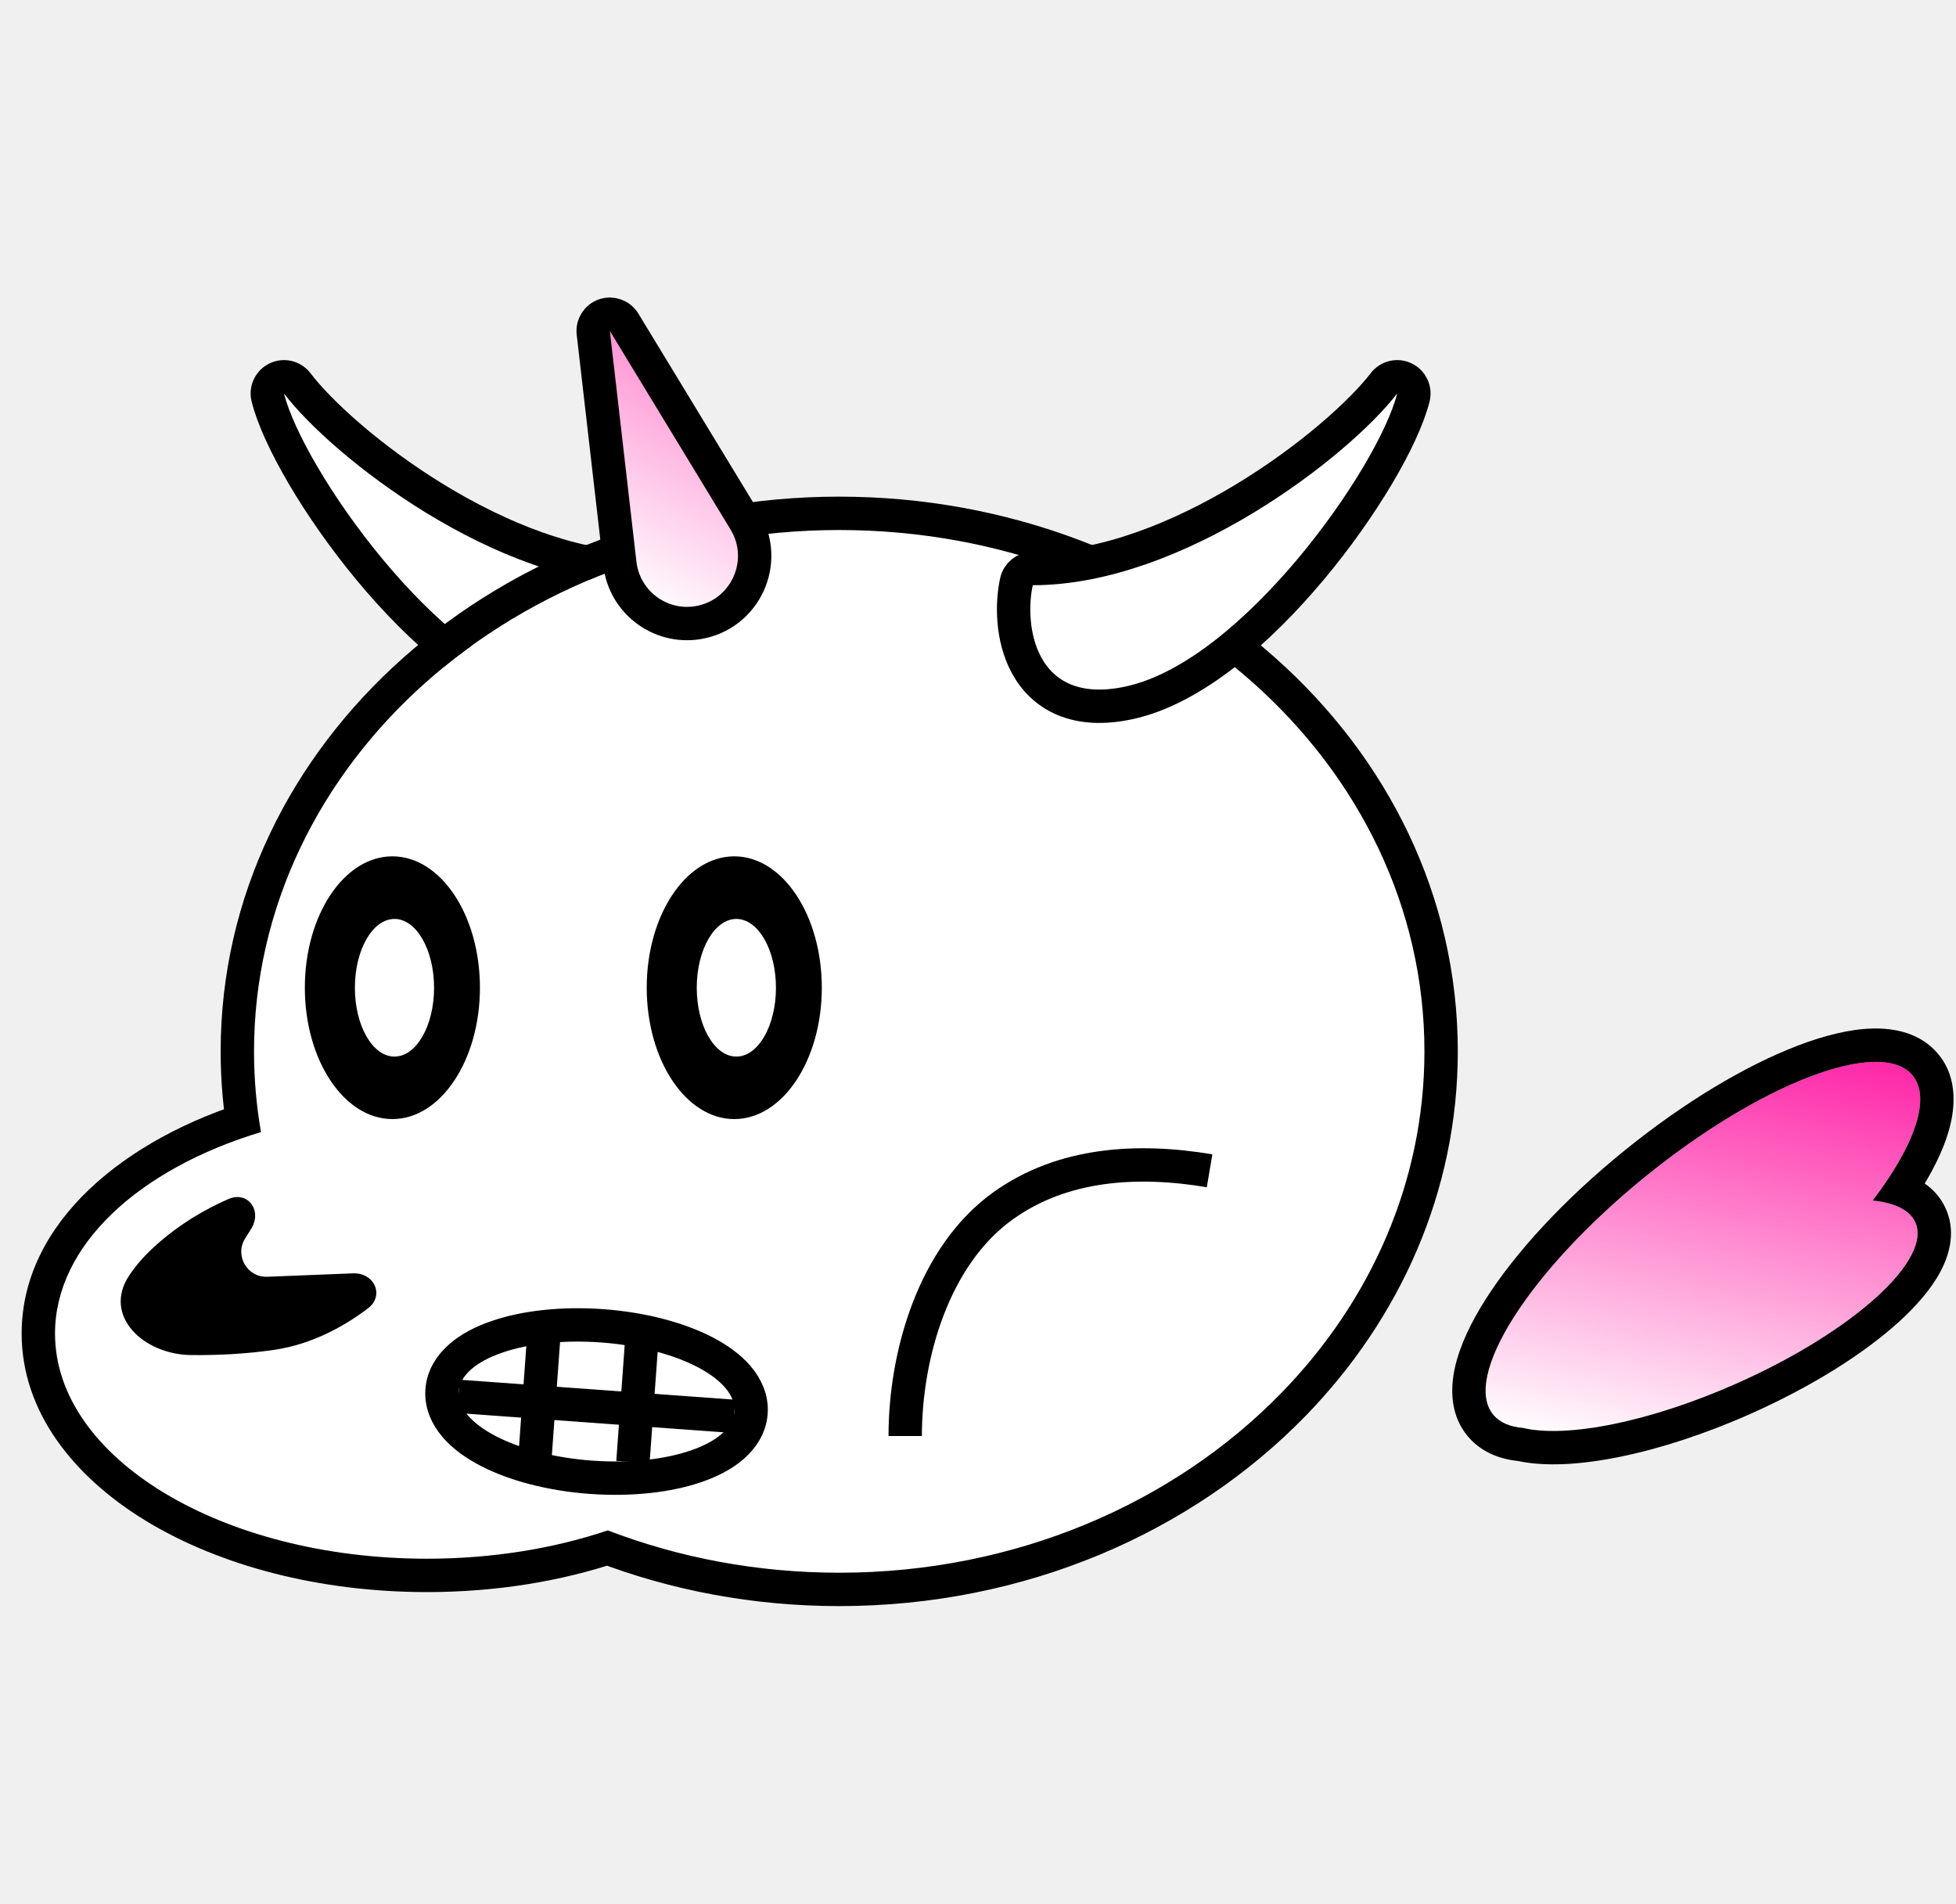
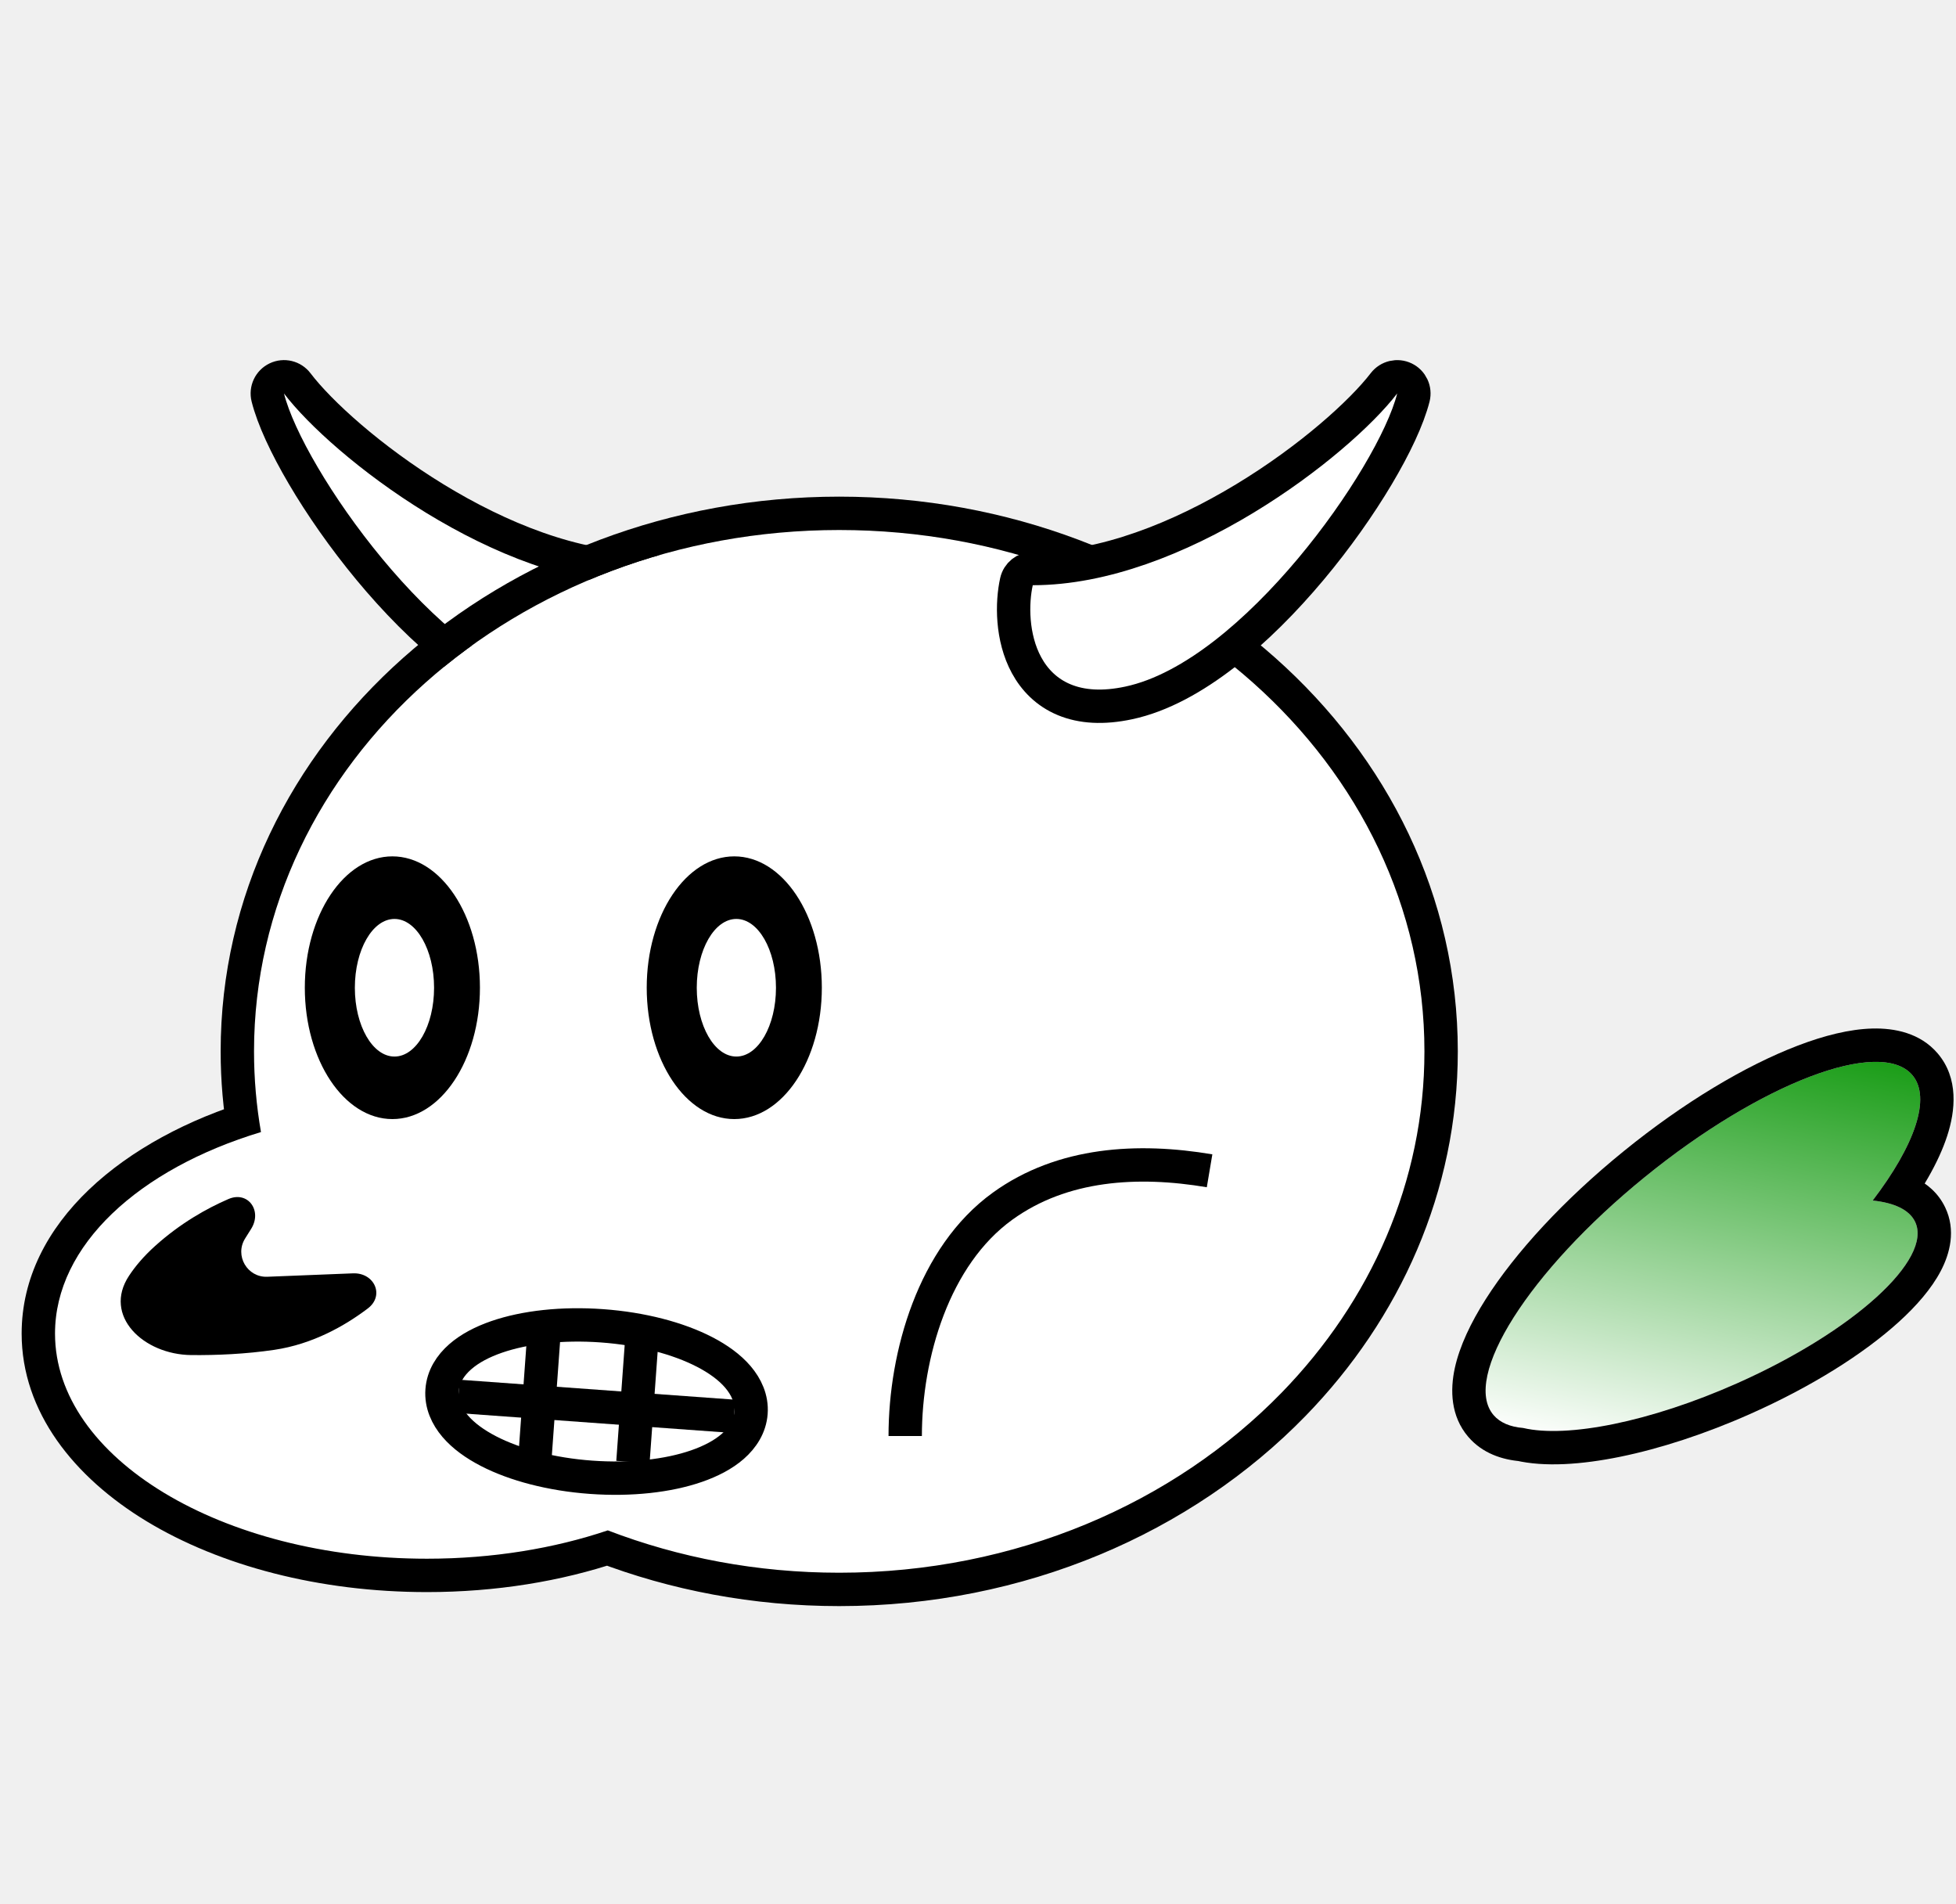
<svg xmlns="http://www.w3.org/2000/svg" width="74" height="72" viewBox="0 0 74 72" fill="none">
-   <path d="M24.375 21.504C24.671 21.504 24.927 21.71 24.991 22C25.166 22.798 25.179 24.11 24.614 25.16C24.322 25.703 23.868 26.186 23.203 26.466C22.543 26.743 21.738 26.793 20.782 26.587C19.561 26.324 18.336 25.627 17.195 24.733C16.048 23.835 14.947 22.708 13.972 21.532C12.997 20.355 12.137 19.118 11.474 17.99C10.817 16.874 10.331 15.827 10.132 15.037C10.059 14.746 10.2 14.444 10.471 14.314C10.741 14.184 11.065 14.262 11.246 14.501C12.087 15.607 14.021 17.371 16.454 18.86C18.888 20.349 21.727 21.504 24.375 21.504Z" fill="white" stroke="black" stroke-width="1.262" stroke-linejoin="round" />
-   <mask id="path-2-outside-1_1930_115608" maskUnits="userSpaceOnUse" x="0.081" y="18.047" width="56" height="43" fill="black">
-     <rect fill="white" x="0.081" y="18.047" width="56" height="43" />
-     <path fill-rule="evenodd" clip-rule="evenodd" d="M48.489 52.675C51.854 49.216 53.89 44.703 53.89 39.767C53.89 28.876 43.977 20.047 31.75 20.047C19.522 20.047 9.61 28.876 9.61 39.767C9.61 40.805 9.7 41.824 9.873 42.819C5.253 44.215 2.081 47.104 2.081 50.441C2.081 55.144 8.381 58.957 16.153 58.957C18.636 58.957 20.969 58.568 22.994 57.885C25.679 58.916 28.64 59.487 31.75 59.487C38.436 59.487 44.429 56.848 48.489 52.675Z" />
-   </mask>
-   <path fill-rule="evenodd" clip-rule="evenodd" d="M48.489 52.675C51.854 49.216 53.89 44.703 53.89 39.767C53.89 28.876 43.977 20.047 31.75 20.047C19.522 20.047 9.61 28.876 9.61 39.767C9.61 40.805 9.7 41.824 9.873 42.819C5.253 44.215 2.081 47.104 2.081 50.441C2.081 55.144 8.381 58.957 16.153 58.957C18.636 58.957 20.969 58.568 22.994 57.885C25.679 58.916 28.64 59.487 31.75 59.487C38.436 59.487 44.429 56.848 48.489 52.675Z" fill="white" />
-   <path d="M48.489 52.675L49.393 53.555L48.489 52.675ZM9.873 42.819L10.239 44.026L11.309 43.703L11.117 42.602L9.873 42.819ZM22.994 57.885L23.446 56.707L23.021 56.544L22.59 56.689L22.994 57.885ZM52.628 39.767C52.628 44.343 50.743 48.548 47.584 51.795L49.393 53.555C52.965 49.884 55.152 45.063 55.152 39.767H52.628ZM31.75 21.309C43.422 21.309 52.628 29.706 52.628 39.767H55.152C55.152 28.046 44.533 18.785 31.75 18.785V21.309ZM10.872 39.767C10.872 29.706 20.078 21.309 31.75 21.309V18.785C18.967 18.785 8.348 28.046 8.348 39.767H10.872ZM11.117 42.602C10.956 41.678 10.872 40.732 10.872 39.767H8.348C8.348 40.878 8.444 41.97 8.63 43.035L11.117 42.602ZM3.342 50.441C3.342 47.971 5.778 45.375 10.239 44.026L9.508 41.611C4.729 43.055 0.819 46.237 0.819 50.441H3.342ZM16.153 57.695C12.459 57.695 9.174 56.786 6.856 55.383C4.513 53.966 3.342 52.181 3.342 50.441H0.819C0.819 53.405 2.798 55.878 5.549 57.542C8.324 59.221 12.076 60.219 16.153 60.219V57.695ZM22.59 56.689C20.703 57.326 18.507 57.695 16.153 57.695V60.219C18.765 60.219 21.235 59.81 23.397 59.081L22.59 56.689ZM31.75 58.225C28.795 58.225 25.988 57.683 23.446 56.707L22.541 59.063C25.371 60.15 28.485 60.749 31.75 60.749V58.225ZM47.584 51.795C43.769 55.717 38.105 58.225 31.75 58.225V60.749C38.766 60.749 45.089 57.979 49.393 53.555L47.584 51.795Z" fill="black" mask="url(#path-2-outside-1_1930_115608)" />
-   <path d="M39.072 21.504C38.776 21.504 38.52 21.71 38.456 21.998C38.278 22.798 38.265 24.111 38.838 25.163C39.133 25.706 39.592 26.189 40.262 26.467C40.927 26.743 41.739 26.793 42.703 26.587C43.935 26.325 45.173 25.629 46.327 24.736C47.487 23.837 48.6 22.71 49.586 21.535C50.573 20.358 51.442 19.12 52.113 17.993C52.777 16.877 53.27 15.829 53.471 15.038C53.545 14.748 53.404 14.446 53.135 14.315C52.866 14.184 52.542 14.261 52.359 14.498C51.508 15.605 49.552 17.369 47.09 18.858C44.628 20.348 41.754 21.504 39.072 21.504Z" fill="white" stroke="black" stroke-width="1.262" stroke-linejoin="round" />
-   <path d="M9.273 46.845L9.503 46.478C9.93 45.795 9.381 45.032 8.641 45.353C7.814 45.711 6.822 46.269 5.87 47.126C5.443 47.51 5.121 47.891 4.881 48.255C3.881 49.767 5.424 51.238 7.238 51.254C8.192 51.263 9.287 51.217 10.38 51.056C11.829 50.841 13.043 50.151 13.916 49.49C14.561 49.001 14.162 48.13 13.353 48.163L10.113 48.292C9.353 48.323 8.87 47.49 9.273 46.845Z" fill="black" />
-   <path d="M22.36 55.876C23.865 55.985 25.276 55.826 26.347 55.456C26.882 55.271 27.362 55.024 27.726 54.705C28.093 54.383 28.375 53.957 28.413 53.436C28.451 52.914 28.233 52.452 27.917 52.081C27.602 51.712 27.163 51.398 26.66 51.138C25.653 50.618 24.28 50.257 22.776 50.147C21.271 50.038 19.861 50.197 18.789 50.568C18.254 50.752 17.774 50.999 17.41 51.319C17.043 51.64 16.761 52.066 16.724 52.588C16.686 53.109 16.903 53.571 17.22 53.943C17.534 54.311 17.974 54.625 18.476 54.885C19.483 55.406 20.856 55.767 22.36 55.876Z" fill="white" stroke="black" stroke-width="1.262" />
-   <line y1="-0.631" x2="10.458" y2="-0.631" transform="matrix(0.99738 0.0723377 -0.0723344 0.99738 17.2944 53.4453)" stroke="black" stroke-width="1.262" />
-   <line y1="-0.631" x2="5.199" y2="-0.631" transform="matrix(-0.0723344 0.99738 -0.99738 -0.0723377 23.6921 50.0703)" stroke="black" stroke-width="1.262" />
-   <line y1="-0.631" x2="5.199" y2="-0.631" transform="matrix(-0.0723344 0.99738 -0.99738 -0.0723377 19.9366 50.5742)" stroke="black" stroke-width="1.262" />
-   <path d="M23.611 12.188C23.457 11.935 23.148 11.823 22.867 11.919C22.587 12.015 22.411 12.293 22.445 12.588L23.451 21.32C23.618 22.765 24.956 23.781 26.393 23.553C28.189 23.267 29.121 21.252 28.177 19.699L23.611 12.188Z" fill="url(#paint0_linear_1930_115608)" stroke="black" stroke-width="1.262" stroke-linejoin="round" />
-   <mask id="path-11-outside-2_1930_115608" maskUnits="userSpaceOnUse" x="53.393" y="34.826" width="22.671" height="24.827" fill="black">
-     <rect fill="white" x="53.393" y="34.826" width="22.671" height="24.827" />
-     <path fill-rule="evenodd" clip-rule="evenodd" d="M57.626 54.012C57.135 53.972 56.752 53.813 56.505 53.525C55.291 52.104 57.852 48.073 62.226 44.52C66.6 40.968 71.13 39.24 72.345 40.661C73.078 41.518 72.435 43.327 70.848 45.408C71.665 45.493 72.234 45.757 72.452 46.211C73.132 47.629 70.12 50.364 65.722 52.319C62.42 53.788 59.275 54.4 57.626 54.012Z" />
-   </mask>
-   <path fill-rule="evenodd" clip-rule="evenodd" d="M57.626 54.012C57.135 53.972 56.752 53.813 56.505 53.525C55.291 52.104 57.852 48.073 62.226 44.52C66.6 40.968 71.13 39.24 72.345 40.661C73.078 41.518 72.435 43.327 70.848 45.408C71.665 45.493 72.234 45.757 72.452 46.211C73.132 47.629 70.12 50.364 65.722 52.319C62.42 53.788 59.275 54.4 57.626 54.012Z" fill="url(#paint1_linear_1930_115608)" />
-   <path d="M57.626 54.012L57.915 52.783C57.853 52.769 57.791 52.759 57.728 52.754L57.626 54.012ZM56.505 53.525L55.546 54.345L55.546 54.345L56.505 53.525ZM62.226 44.52L61.431 43.541L62.226 44.52ZM72.345 40.661L71.386 41.481L71.386 41.481L72.345 40.661ZM70.848 45.408L69.844 44.643C69.568 45.006 69.508 45.489 69.689 45.908C69.87 46.327 70.263 46.616 70.717 46.663L70.848 45.408ZM72.452 46.211L71.314 46.757L72.452 46.211ZM65.722 52.319L66.235 53.473L65.722 52.319ZM57.728 52.754C57.587 52.743 57.508 52.718 57.471 52.702C57.44 52.689 57.447 52.685 57.464 52.705L55.546 54.345C56.082 54.972 56.832 55.214 57.524 55.27L57.728 52.754ZM57.464 52.705C57.526 52.777 57.407 52.733 57.505 52.286C57.599 51.854 57.859 51.248 58.335 50.499C59.279 49.013 60.91 47.215 63.022 45.5L61.431 43.541C59.168 45.378 57.331 47.372 56.205 49.145C55.645 50.026 55.22 50.916 55.038 51.75C54.86 52.569 54.877 53.563 55.546 54.345L57.464 52.705ZM63.022 45.5C65.133 43.785 67.244 42.544 68.92 41.905C69.764 41.583 70.433 41.439 70.9 41.426C71.391 41.413 71.438 41.542 71.386 41.481L73.304 39.841C72.644 39.069 71.67 38.881 70.833 38.903C69.973 38.926 69.007 39.17 68.021 39.547C66.035 40.304 63.694 41.703 61.431 43.541L63.022 45.5ZM71.386 41.481C71.313 41.396 71.492 41.495 71.267 42.184C71.06 42.817 70.593 43.661 69.844 44.643L71.851 46.173C72.69 45.074 73.338 43.974 73.666 42.967C73.976 42.018 74.11 40.783 73.304 39.841L71.386 41.481ZM70.717 46.663C71.033 46.696 71.223 46.757 71.319 46.804C71.406 46.847 71.358 46.848 71.314 46.757L73.589 45.665C73.07 44.583 71.889 44.248 70.979 44.153L70.717 46.663ZM71.314 46.757C71.237 46.597 71.357 46.582 71.189 46.902C71.028 47.207 70.695 47.628 70.143 48.129C69.05 49.122 67.321 50.227 65.21 51.166L66.235 53.473C68.521 52.456 70.497 51.217 71.839 49.998C72.505 49.394 73.072 48.743 73.423 48.075C73.766 47.423 74.007 46.534 73.589 45.665L71.314 46.757ZM65.21 51.166C63.63 51.869 62.105 52.358 60.801 52.626C59.462 52.9 58.476 52.915 57.915 52.783L57.337 55.24C58.425 55.496 59.836 55.4 61.307 55.098C62.813 54.79 64.512 54.239 66.235 53.473L65.21 51.166Z" fill="black" mask="url(#path-11-outside-2_1930_115608)" />
-   <ellipse cx="14.845" cy="37.359" rx="3.312" ry="4.969" fill="black" />
-   <ellipse cx="14.924" cy="37.361" rx="1.498" ry="2.603" fill="white" />
-   <ellipse cx="27.779" cy="37.359" rx="3.312" ry="4.969" fill="black" />
-   <ellipse cx="27.858" cy="37.361" rx="1.498" ry="2.603" fill="white" />
-   <path d="M34.246 54.316C34.246 51.238 35.326 47.502 37.93 45.622C40.197 43.985 43.054 43.828 45.761 44.284" stroke="black" stroke-width="1.262" />
+   <g clip-path="url(#clip0_14_179)">
+     <path d="M24.375 21.504C24.671 21.504 24.927 21.71 24.991 22C25.166 22.798 25.179 24.11 24.614 25.16C24.322 25.703 23.868 26.186 23.203 26.466C22.543 26.743 21.738 26.793 20.782 26.587C19.561 26.324 18.336 25.627 17.195 24.733C16.048 23.835 14.947 22.708 13.972 21.532C12.997 20.355 12.137 19.118 11.474 17.99C10.817 16.874 10.331 15.827 10.132 15.037C10.059 14.746 10.2 14.444 10.471 14.314C10.741 14.184 11.065 14.262 11.246 14.501C12.087 15.607 14.021 17.371 16.454 18.86C18.888 20.349 21.727 21.504 24.375 21.504Z" fill="white" stroke="black" stroke-width="1.262" stroke-linejoin="round" />
+     <path fill-rule="evenodd" clip-rule="evenodd" d="M48.489 52.675C51.854 49.216 53.89 44.703 53.89 39.767C53.89 28.876 43.977 20.047 31.75 20.047C19.522 20.047 9.61 28.876 9.61 39.767C9.61 40.805 9.7 41.824 9.873 42.819C5.253 44.215 2.081 47.104 2.081 50.441C2.081 55.144 8.381 58.957 16.153 58.957C18.636 58.957 20.969 58.568 22.994 57.885C25.679 58.916 28.64 59.487 31.75 59.487C38.436 59.487 44.429 56.848 48.489 52.675Z" fill="white" />
+     <mask id="mask0_14_179" style="mask-type:luminance" maskUnits="userSpaceOnUse" x="0" y="18" width="57" height="44">
+       <path d="M56.081 18.047H0.081V61.047H56.081V18.047Z" fill="white" />
+       <path fill-rule="evenodd" clip-rule="evenodd" d="M48.489 52.675C51.854 49.216 53.89 44.703 53.89 39.767C53.89 28.876 43.977 20.047 31.75 20.047C19.522 20.047 9.61 28.876 9.61 39.767C9.61 40.805 9.7 41.824 9.873 42.819C5.253 44.215 2.081 47.104 2.081 50.441C2.081 55.144 8.381 58.957 16.153 58.957C18.636 58.957 20.969 58.568 22.994 57.885C25.679 58.916 28.64 59.487 31.75 59.487C38.436 59.487 44.429 56.848 48.489 52.675Z" fill="black" />
+     </mask>
+     <g mask="url(#mask0_14_179)">
+       <path d="M9.873 42.819L10.239 44.026L11.309 43.703L11.117 42.602L9.873 42.819ZM22.994 57.885L23.446 56.707L23.021 56.544L22.59 56.689L22.994 57.885ZM52.628 39.767C52.628 44.343 50.743 48.548 47.584 51.795L49.393 53.555C52.965 49.884 55.152 45.063 55.152 39.767H52.628ZM31.75 21.309C43.422 21.309 52.628 29.706 52.628 39.767H55.152C55.152 28.046 44.533 18.785 31.75 18.785V21.309ZM10.872 39.767C10.872 29.706 20.078 21.309 31.75 21.309V18.785C18.967 18.785 8.348 28.046 8.348 39.767H10.872ZM11.117 42.602C10.956 41.678 10.872 40.732 10.872 39.767H8.348C8.348 40.878 8.444 41.97 8.63 43.035L11.117 42.602ZM3.342 50.441C3.342 47.971 5.778 45.375 10.239 44.026L9.508 41.611C4.729 43.055 0.819 46.237 0.819 50.441H3.342ZM16.153 57.695C12.459 57.695 9.174 56.786 6.856 55.383C4.514 53.966 3.342 52.181 3.342 50.441H0.819C0.819 53.405 2.798 55.877 5.549 57.542C8.324 59.221 12.076 60.219 16.153 60.219V57.695ZM22.59 56.689C20.703 57.326 18.507 57.695 16.153 57.695V60.219C18.765 60.219 21.235 59.81 23.397 59.081L22.59 56.689ZM31.75 58.225C28.795 58.225 25.988 57.683 23.446 56.707L22.541 59.063C25.371 60.15 28.485 60.749 31.75 60.749V58.225ZM47.584 51.795C43.769 55.716 38.105 58.225 31.75 58.225V60.749C38.766 60.749 45.089 57.979 49.393 53.555L47.584 51.795Z" fill="black" />
+     </g>
+     <path d="M39.072 21.504C38.776 21.504 38.52 21.71 38.456 21.998C38.278 22.798 38.265 24.111 38.838 25.163C39.133 25.706 39.592 26.189 40.262 26.467C40.927 26.743 41.739 26.793 42.703 26.587C43.935 26.325 45.173 25.629 46.327 24.736C47.487 23.837 48.6 22.71 49.586 21.535C50.573 20.358 51.442 19.121 52.113 17.993C52.777 16.877 53.27 15.829 53.471 15.038C53.545 14.748 53.404 14.446 53.135 14.315C52.866 14.185 52.542 14.261 52.359 14.498C51.508 15.605 49.552 17.369 47.09 18.858C44.628 20.348 41.754 21.504 39.072 21.504Z" fill="white" stroke="black" stroke-width="1.262" stroke-linejoin="round" />
+     <path d="M9.273 46.845L9.503 46.478C9.93 45.795 9.381 45.032 8.641 45.353C7.814 45.711 6.822 46.269 5.87 47.126C5.443 47.51 5.121 47.891 4.881 48.255C3.881 49.767 5.424 51.238 7.238 51.254C8.192 51.263 9.287 51.217 10.38 51.056C11.829 50.841 13.043 50.151 13.916 49.49C14.561 49.001 14.162 48.13 13.353 48.163L10.113 48.292C9.353 48.323 8.87 47.49 9.273 46.845Z" fill="black" />
+     <path d="M22.36 55.876C23.865 55.985 25.276 55.826 26.347 55.456C26.882 55.271 27.362 55.024 27.726 54.705C28.093 54.383 28.375 53.957 28.413 53.436C28.451 52.914 28.233 52.452 27.917 52.081C27.602 51.712 27.163 51.398 26.66 51.138C25.653 50.617 24.28 50.256 22.776 50.147C21.271 50.038 19.861 50.197 18.789 50.567C18.254 50.752 17.774 50.999 17.41 51.319C17.043 51.64 16.761 52.066 16.724 52.588C16.686 53.109 16.903 53.571 17.22 53.943C17.534 54.311 17.974 54.625 18.476 54.885C19.483 55.406 20.856 55.767 22.36 55.876Z" fill="white" stroke="black" stroke-width="1.262" />
+     <path d="M17.34 52.816L27.771 53.572" stroke="black" stroke-width="1.262" />
+     <path d="M24.321 50.116L23.945 55.301" stroke="black" stroke-width="1.262" />
+     <path d="M20.566 50.62L20.19 55.805" stroke="black" stroke-width="1.262" />
+     <path fill-rule="evenodd" clip-rule="evenodd" d="M57.626 54.012C57.135 53.972 56.752 53.813 56.505 53.525C55.291 52.104 57.852 48.073 62.226 44.521C66.6 40.968 71.13 39.24 72.345 40.661C73.078 41.518 72.435 43.328 70.848 45.408C71.665 45.494 72.234 45.758 72.452 46.211C73.132 47.629 70.12 50.364 65.722 52.32C62.42 53.788 59.275 54.4 57.626 54.012Z" fill="url(#paint0_linear_14_179)" />
+     <mask id="mask1_14_179" style="mask-type:luminance" maskUnits="userSpaceOnUse" x="53" y="34" width="24" height="26">
+       <path d="M76.064 34.826H53.393V59.653H76.064V34.826Z" fill="white" />
+       <path fill-rule="evenodd" clip-rule="evenodd" d="M57.626 54.012C57.135 53.972 56.752 53.813 56.505 53.525C55.291 52.104 57.852 48.073 62.226 44.521C66.6 40.968 71.13 39.24 72.345 40.661C73.078 41.518 72.435 43.328 70.848 45.408C71.665 45.494 72.234 45.758 72.452 46.211C73.132 47.629 70.12 50.364 65.722 52.32C62.42 53.788 59.275 54.4 57.626 54.012Z" fill="black" />
+     </mask>
+     <g mask="url(#mask1_14_179)">
+       <path d="M57.626 54.012L57.915 52.783C57.853 52.769 57.791 52.759 57.728 52.754L57.626 54.012ZM70.848 45.408L69.844 44.643C69.568 45.005 69.508 45.489 69.689 45.908C69.87 46.327 70.263 46.616 70.717 46.663L70.848 45.408ZM57.728 52.754C57.587 52.743 57.508 52.718 57.471 52.702C57.44 52.688 57.447 52.685 57.464 52.705L55.546 54.345C56.082 54.972 56.832 55.213 57.524 55.27L57.728 52.754ZM57.464 52.705C57.526 52.777 57.407 52.733 57.505 52.286C57.599 51.854 57.859 51.248 58.335 50.499C59.279 49.013 60.91 47.215 63.022 45.5L61.431 43.541C59.168 45.378 57.331 47.372 56.205 49.145C55.645 50.026 55.22 50.916 55.038 51.75C54.86 52.569 54.877 53.563 55.546 54.345L57.464 52.705ZM63.022 45.5C65.133 43.785 67.244 42.544 68.92 41.905C69.764 41.583 70.433 41.439 70.9 41.426C71.391 41.413 71.438 41.542 71.386 41.48L73.304 39.841C72.644 39.069 71.67 38.881 70.833 38.903C69.973 38.926 69.007 39.17 68.021 39.547C66.035 40.304 63.694 41.703 61.431 43.541L63.022 45.5ZM71.386 41.48C71.313 41.396 71.492 41.494 71.267 42.184C71.06 42.817 70.593 43.661 69.844 44.643L71.851 46.173C72.69 45.074 73.338 43.974 73.666 42.967C73.976 42.018 74.11 40.783 73.304 39.841L71.386 41.48ZM70.717 46.663C71.033 46.696 71.223 46.757 71.319 46.804C71.406 46.847 71.358 46.848 71.314 46.757L73.589 45.665C73.07 44.583 71.889 44.248 70.979 44.153L70.717 46.663ZM71.314 46.757C71.237 46.597 71.357 46.582 71.189 46.902C71.028 47.207 70.695 47.628 70.143 48.129C69.05 49.121 67.321 50.227 65.21 51.166L66.235 53.472C68.521 52.456 70.497 51.217 71.839 49.998C72.505 49.394 73.072 48.743 73.423 48.075C73.766 47.423 74.007 46.534 73.589 45.665L71.314 46.757ZM65.21 51.166C63.63 51.869 62.105 52.358 60.801 52.626C59.462 52.9 58.476 52.915 57.915 52.783L57.337 55.24C58.425 55.496 59.836 55.4 61.307 55.098C62.813 54.789 64.512 54.239 66.235 53.472L65.21 51.166Z" fill="black" />
+     </g>
+     <path d="M14.845 42.328C16.674 42.328 18.157 40.104 18.157 37.359C18.157 34.615 16.674 32.391 14.845 32.391C13.015 32.391 11.532 34.615 11.532 37.359C11.532 40.104 13.015 42.328 14.845 42.328Z" fill="black" />
+     <path d="M14.924 39.963C15.751 39.963 16.422 38.798 16.422 37.361C16.422 35.923 15.751 34.758 14.924 34.758C14.096 34.758 13.425 35.923 13.425 37.361C13.425 38.798 14.096 39.963 14.924 39.963Z" fill="white" />
+     <path d="M27.779 42.328C29.609 42.328 31.092 40.104 31.092 37.359C31.092 34.615 29.609 32.391 27.779 32.391C25.95 32.391 24.467 34.615 24.467 37.359C24.467 40.104 25.95 42.328 27.779 42.328Z" fill="black" />
+     <path d="M27.858 39.963C28.686 39.963 29.357 38.798 29.357 37.361C29.357 35.923 28.686 34.758 27.858 34.758C27.03 34.758 26.36 35.923 26.36 37.361C26.36 38.798 27.03 39.963 27.858 39.963Z" fill="white" />
+     <path d="M34.246 54.316C34.246 51.238 35.326 47.502 37.93 45.622C40.197 43.985 43.054 43.828 45.761 44.284" stroke="black" stroke-width="1.262" />
+   </g>
  <defs>
-     <linearGradient id="paint0_linear_1930_115608" x1="27.499" y1="4.102" x2="19.015" y2="20.211" gradientUnits="userSpaceOnUse">
-       <stop stop-color="#FF24A7" />
+     <linearGradient id="paint0_linear_14_179" x1="66.72" y1="38.975" x2="63.249" y2="55.481" gradientUnits="userSpaceOnUse">
+       <stop stop-color="#189C15" />
      <stop offset="1" stop-color="white" />
    </linearGradient>
-     <linearGradient id="paint1_linear_1930_115608" x1="66.72" y1="38.975" x2="63.249" y2="55.481" gradientUnits="userSpaceOnUse">
-       <stop stop-color="#FF24A7" />
-       <stop offset="1" stop-color="white" />
-     </linearGradient>
+     <clipPath id="clip0_14_179">
+       <rect width="74" height="72" fill="white" />
+     </clipPath>
  </defs>
</svg>
